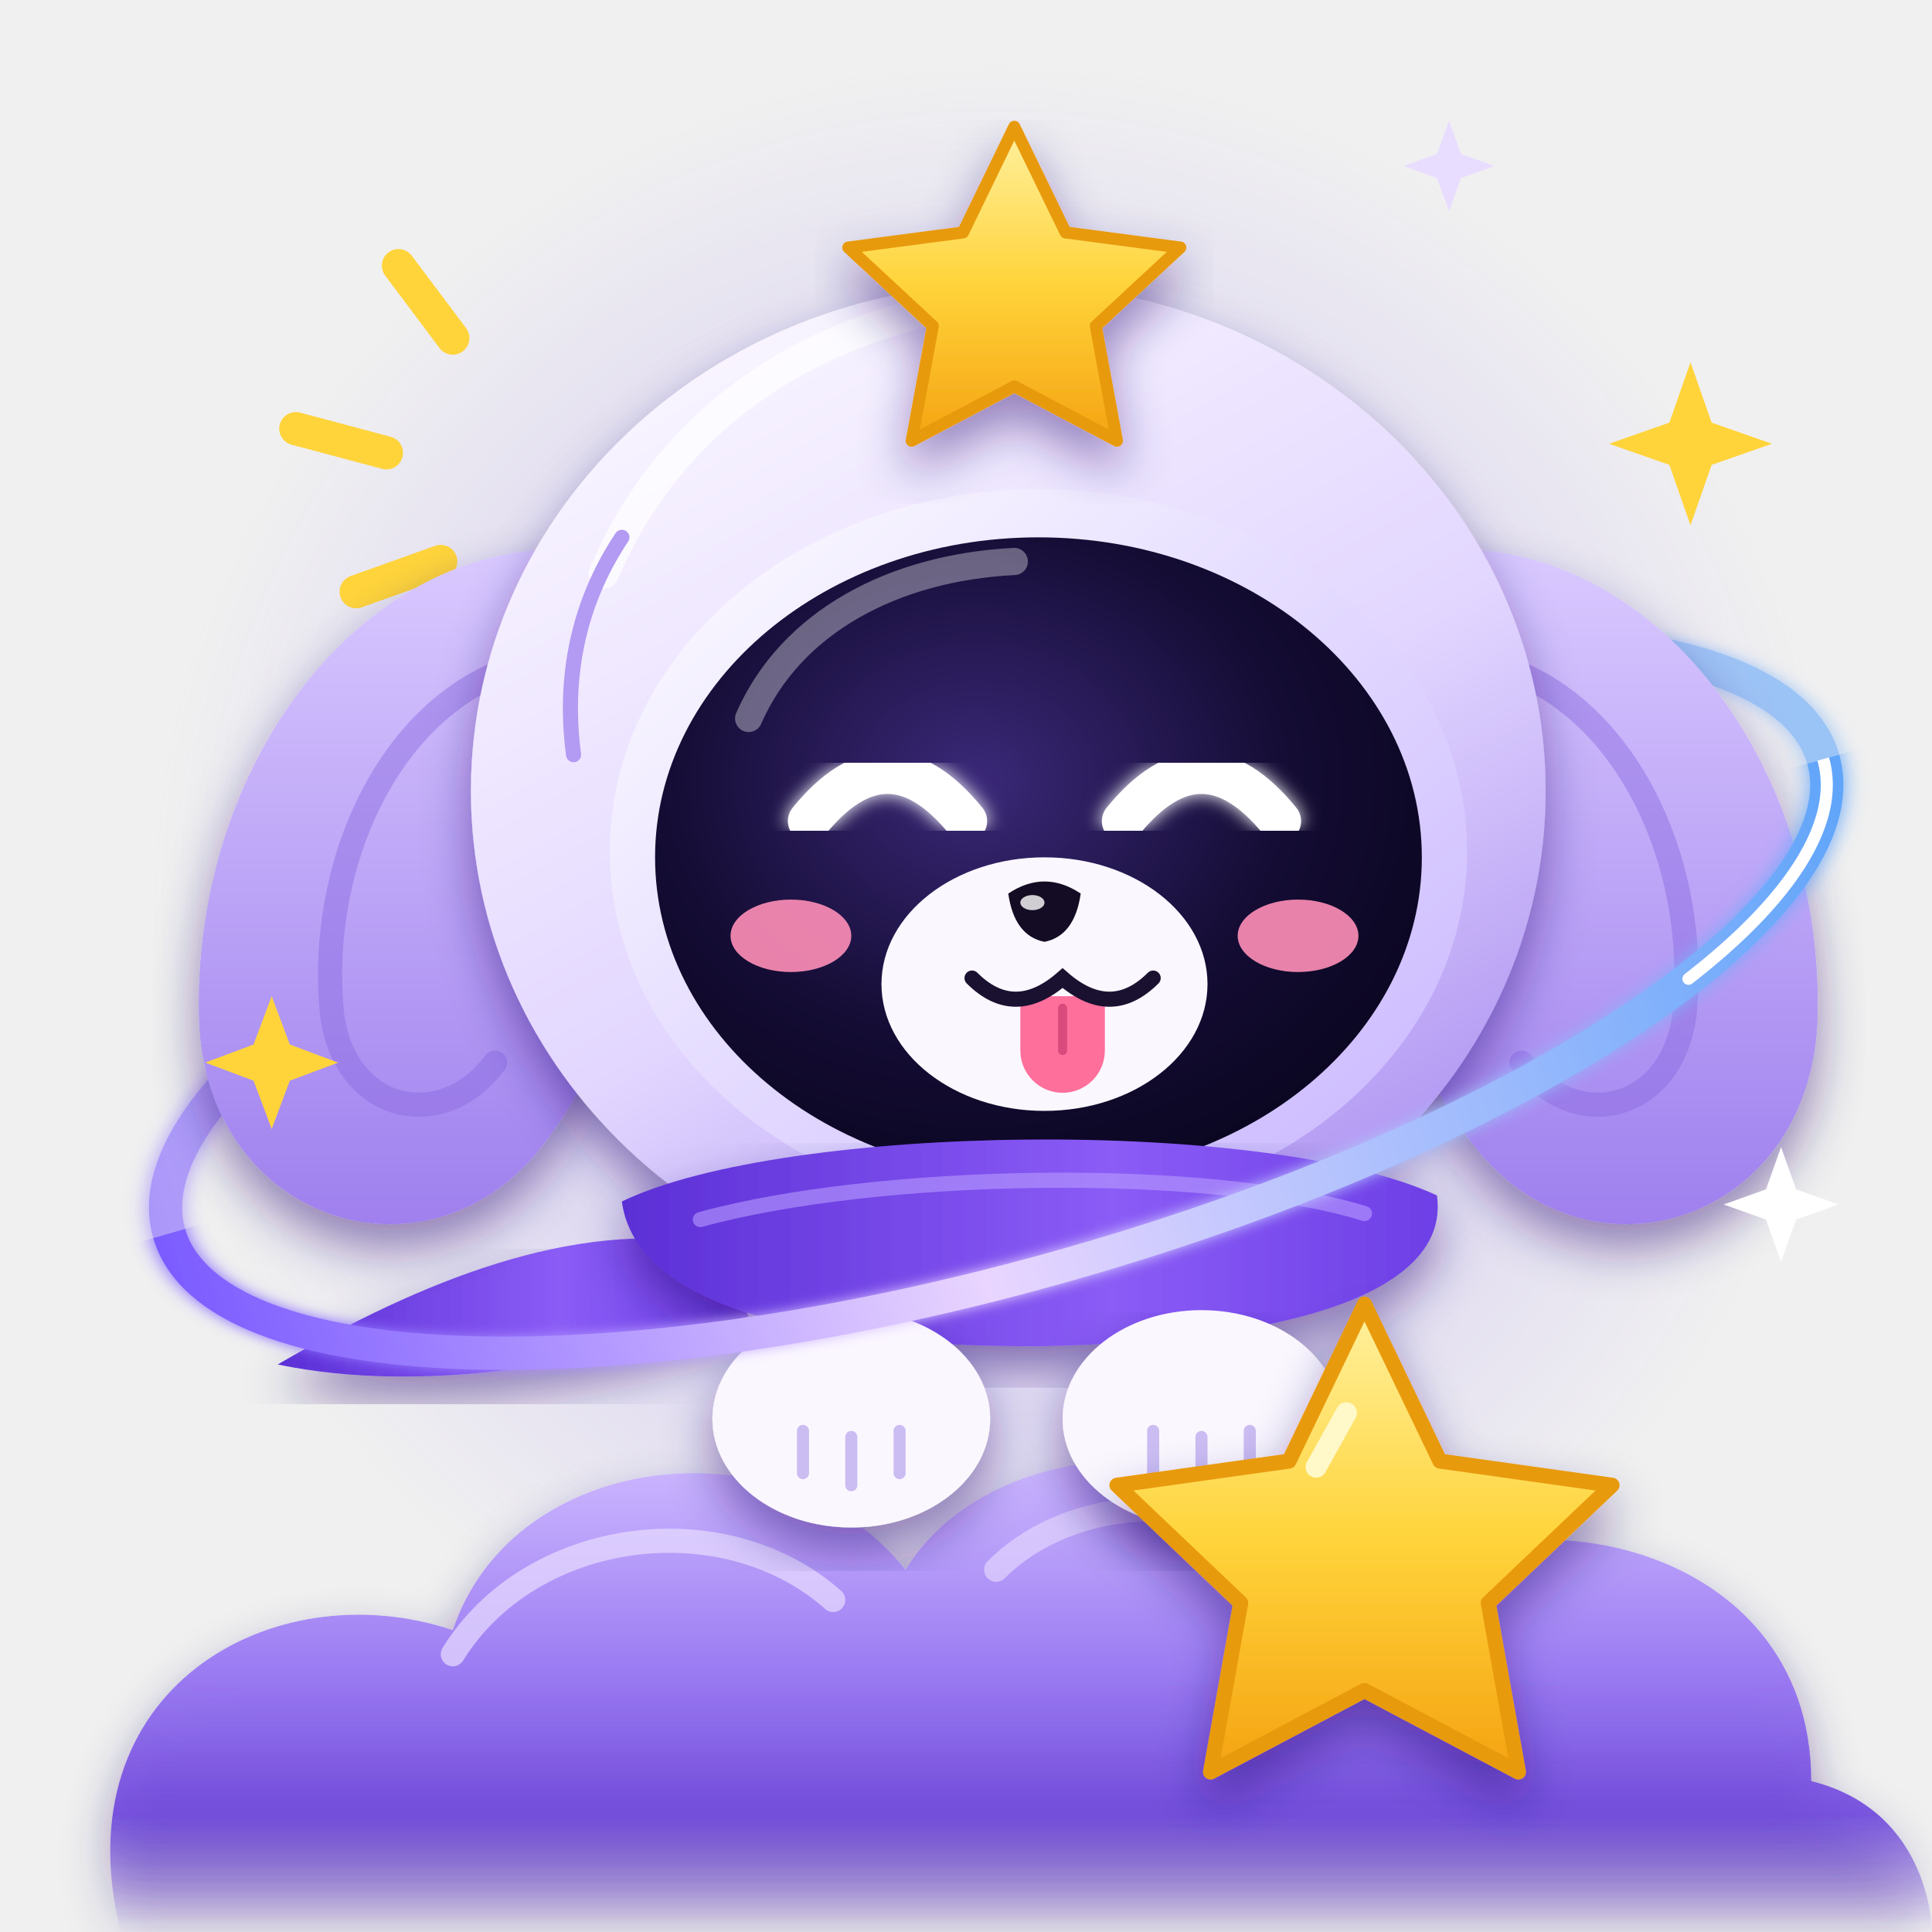
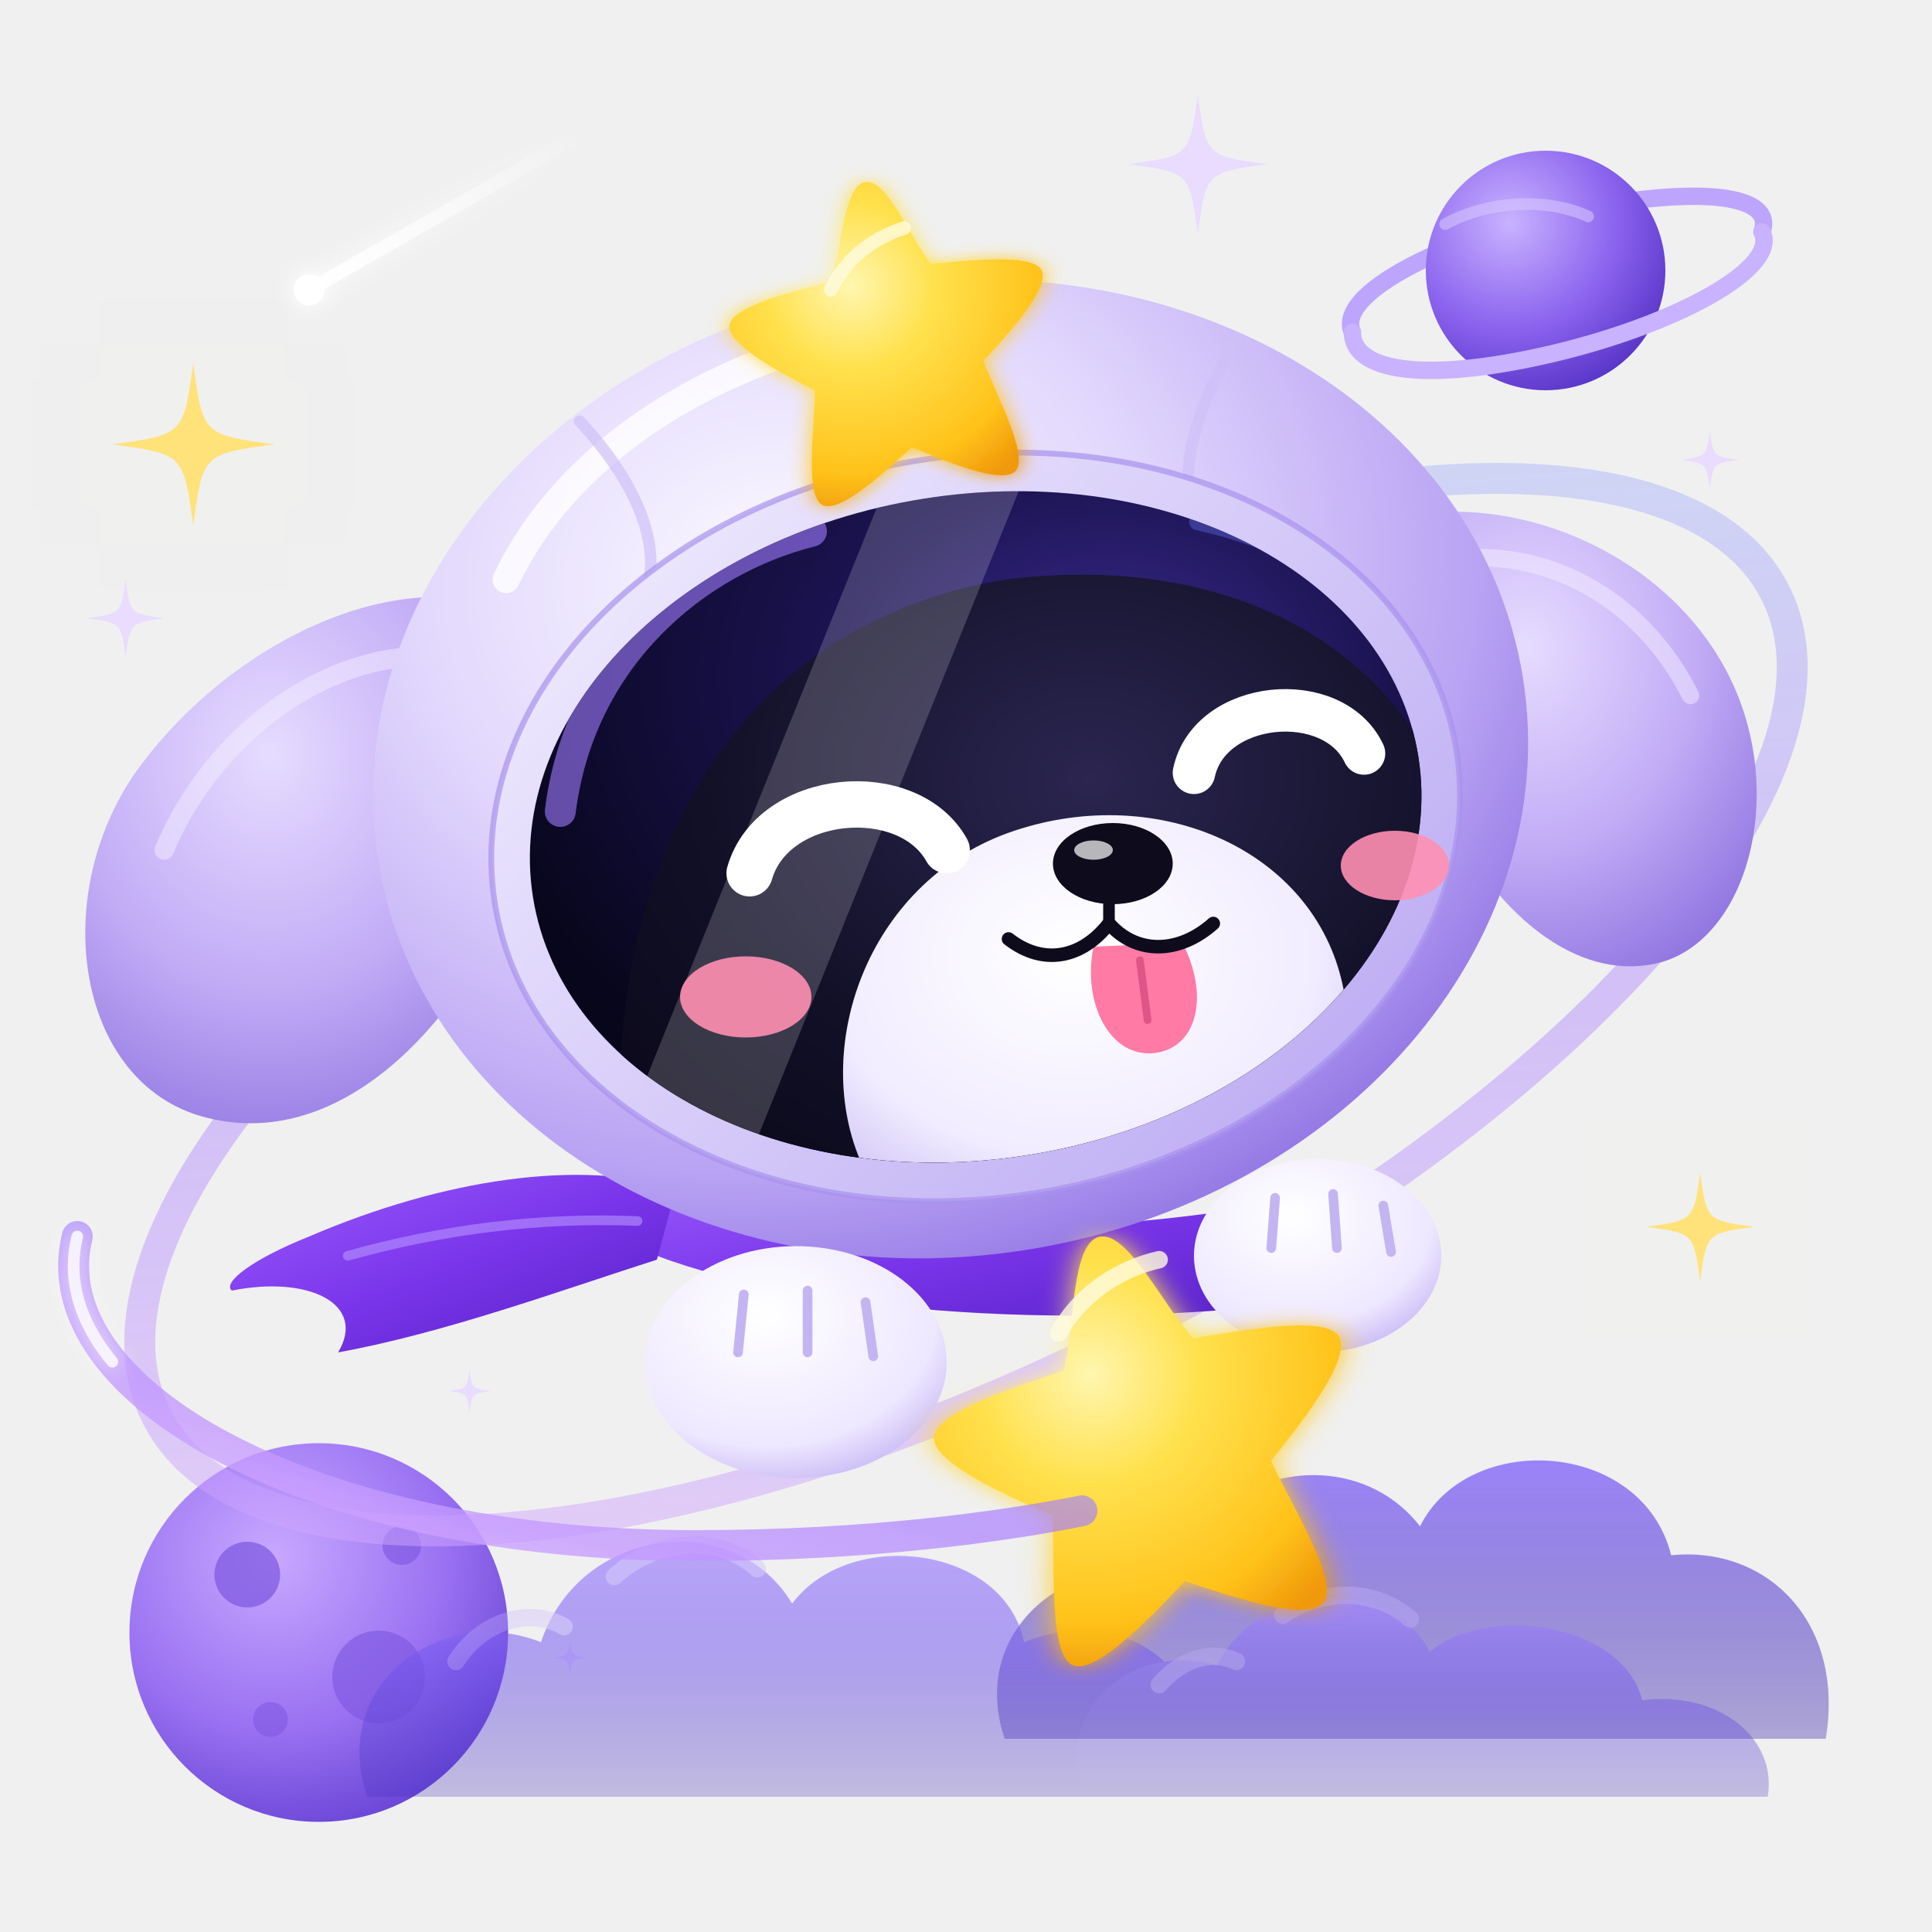
- <svg xmlns="http://www.w3.org/2000/svg" viewBox="0 0 640 640" role="img" aria-label="Polaric's puppy astronaut waving from the clouds">
+ <svg xmlns="http://www.w3.org/2000/svg" viewBox="0 0 1000 1000" role="img" aria-label="Polaric's puppy astronaut on the clouds, holding a star">
  <style>
    .float { animation: float 5.6s ease-in-out infinite; }
-     .head { animation: tilt 7s ease-in-out infinite; transform-origin: 330px 300px; }
-     .ear-l { animation: flopL 3.2s ease-in-out infinite; transform-origin: 210px 196px; }
-     .ear-r { animation: flopR 3.2s ease-in-out -1.6s infinite; transform-origin: 458px 196px; }
-     .eyes { animation: blink 4.6s infinite; transform-origin: 345px 268px; }
-     .tongue { animation: lick 1.4s ease-in-out infinite; transform-origin: 352px 330px; }
-     .crown { animation: wobble 3s ease-in-out infinite; transform-origin: 336px 96px; }
-     .bigstar { animation: bob 3.4s ease-in-out infinite; transform-origin: 452px 520px; }
-     .lines { animation: pop 1.6s ease-in-out infinite; transform-origin: 150px 150px; }
-     .shine { animation: run 4s linear infinite; }
-     .tail { animation: wave 2.6s ease-in-out infinite; transform-origin: 230px 420px; }
-     .tw1 { animation: tw 2.2s ease-in-out infinite; transform-box: fill-box; transform-origin: center; }
-     .tw2 { animation: tw 2.2s ease-in-out -1.1s infinite; transform-box: fill-box; transform-origin: center; }
-     .cloud { animation: drift 9s ease-in-out infinite alternate; }
-     @keyframes float { 0%, 100% { transform: translateY(0); } 50% { transform: translateY(-14px); } }
-     @keyframes tilt { 0%, 100% { transform: rotate(-3deg); } 50% { transform: rotate(3deg); } }
-     @keyframes flopL { 0%, 100% { transform: rotate(0deg); } 50% { transform: rotate(9deg); } }
-     @keyframes flopR { 0%, 100% { transform: rotate(0deg); } 50% { transform: rotate(-9deg); } }
-     @keyframes blink { 0%, 88%, 100% { transform: scaleY(1); } 92% { transform: scaleY(.15); } }
-     @keyframes lick { 0%, 100% { transform: scaleY(.85) rotate(-4deg); } 50% { transform: scaleY(1.12) rotate(4deg); } }
-     @keyframes wobble { 0%, 100% { transform: rotate(-12deg) scale(1); } 50% { transform: rotate(6deg) scale(1.06); } }
-     @keyframes bob { 0%, 100% { transform: translateY(0) rotate(-8deg); } 50% { transform: translateY(-10px) rotate(6deg); } }
-     @keyframes pop { 0%, 100% { transform: scale(.85); opacity: .7; } 50% { transform: scale(1.1); opacity: 1; } }
-     @keyframes run { to { stroke-dashoffset: -1400; } }
-     @keyframes wave { 0%, 100% { transform: skewY(0deg) rotate(0deg); } 50% { transform: skewY(-6deg) rotate(4deg); } }
-     @keyframes tw { 0%, 100% { transform: scale(.55); opacity: .5; } 50% { transform: scale(1.15); opacity: 1; } }
-     @keyframes drift { from { transform: translateX(-8px); } to { transform: translateX(10px); } }
-     @media (prefers-reduced-motion: reduce) { * { animation: none !important; } }
+     .head { animation: tilt 7s ease-in-out infinite; transform-origin: 500px 560px; }
+     .ear-l { animation: flopL 3.4s ease-in-out infinite; transform-origin: 262px 330px; }
+     .ear-r { animation: flopR 3.4s ease-in-out -1.7s infinite; transform-origin: 712px 280px; }
+     .eyes { animation: squeeze 4.8s ease-in-out infinite; transform-box: fill-box; transform-origin: center; }
+     .tongue { animation: lick 1.5s ease-in-out infinite; transform-origin: 586px 500px; }
+     .crown { animation: wobble 3.2s ease-in-out infinite; transform-origin: 462px 175px; }
+     .bigstar { animation: bob 3.6s ease-in-out infinite; transform-origin: 595px 745px; }
+     .scarf-tail { animation: flutter 1.8s ease-in-out infinite; transform-origin: 340px 620px; }
+     .glint { animation: glint 6s ease-in-out infinite; }
+     .orbit-run { animation: run 5s linear infinite; }
+     .cloud-a { animation: drift 9s ease-in-out infinite alternate; }
+     .cloud-b { animation: drift 11s ease-in-out -4s infinite alternate-reverse; }
+     .saturn { animation: hover 8s ease-in-out infinite; transform-box: fill-box; transform-origin: center; }
+     .moon { animation: hover 10s ease-in-out -3s infinite; transform-box: fill-box; transform-origin: center; }
+     .tw { animation: tw 2.4s ease-in-out infinite; transform-box: fill-box; transform-origin: center; }
+     .tw.d1 { animation-delay: -.6s; } .tw.d2 { animation-delay: -1.2s; } .tw.d3 { animation-delay: -1.8s; }
+     .shoot { animation: shoot 7s ease-in infinite; }
+     @keyframes float { 0%, 100% { transform: translateY(0); } 50% { transform: translateY(-18px); } }
+     @keyframes tilt { 0%, 100% { transform: rotate(-2.5deg); } 50% { transform: rotate(2.5deg); } }
+     @keyframes flopL { 0%, 100% { transform: rotate(0deg); } 50% { transform: rotate(-7deg); } }
+     @keyframes flopR { 0%, 100% { transform: rotate(0deg); } 50% { transform: rotate(8deg); } }
+     @keyframes squeeze { 0%, 84%, 100% { transform: scale(1, 1); } 89% { transform: scale(1.06, .55); } 94% { transform: scale(1, 1); } }
+     @keyframes lick { 0%, 100% { transform: rotate(-8deg) scaleY(.9); } 50% { transform: rotate(8deg) scaleY(1.1); } }
+     @keyframes wobble { 0%, 100% { transform: rotate(-8deg) scale(1); } 50% { transform: rotate(7deg) scale(1.06); } }
+     @keyframes bob { 0%, 100% { transform: translateY(0) rotate(-6deg); } 50% { transform: translateY(-12px) rotate(6deg); } }
+     @keyframes flutter { 0%, 100% { transform: skewY(0deg) rotate(0deg); } 50% { transform: skewY(-6deg) rotate(4deg); } }
+     @keyframes glint { 0%, 55% { transform: translateX(-260px); opacity: 0; } 62% { opacity: .9; } 78%, 100% { transform: translateX(300px); opacity: 0; } }
+     @keyframes run { to { stroke-dashoffset: -1000; } }
+     @keyframes drift { from { transform: translateX(-10px); } to { transform: translateX(12px); } }
+     @keyframes hover { 0%, 100% { transform: translateY(0) rotate(0deg); } 50% { transform: translateY(-10px) rotate(-4deg); } }
+     @keyframes tw { 0%, 100% { transform: scale(1); opacity: 1; } 50% { transform: scale(.45); opacity: .45; } }
+     @keyframes shoot { 0%, 70% { transform: translate(0, 0); opacity: 0; } 74% { opacity: 1; } 88%, 100% { transform: translate(-220px, 120px); opacity: 0; } }
+     @media (prefers-reduced-motion: reduce) { * { animation: none !important; } .shoot { opacity: 0; } }
  </style>
  <defs>
-     <linearGradient id="helmet" x1=".2" y1="0" x2=".8" y2="1">
-       <stop offset="0" stop-color="#fbf8ff" />
-       <stop offset=".55" stop-color="#e2d6ff" />
-       <stop offset="1" stop-color="#a88cf0" />
-     </linearGradient>
+     <radialGradient id="helmet" cx="38%" cy="28%" r="78%">
+       <stop offset="0" stop-color="#fbf9ff" />
+       <stop offset=".4" stop-color="#e2d8fd" />
+       <stop offset=".78" stop-color="#b8a2f3" />
+       <stop offset="1" stop-color="#8d70e2" />
+     </radialGradient>
    <linearGradient id="rim" x1="0" y1="0" x2="1" y2="1">
+       <stop offset="0" stop-color="#f4f0ff" />
+       <stop offset="1" stop-color="#b7a5f2" />
+     </linearGradient>
+     <radialGradient id="visor" cx="62%" cy="30%" r="80%">
+       <stop offset="0" stop-color="#3b2a8f" />
+       <stop offset=".35" stop-color="#1b1350" />
+       <stop offset=".8" stop-color="#08061c" />
+       <stop offset="1" stop-color="#050414" />
+     </radialGradient>
+     <radialGradient id="fur" cx="55%" cy="30%" r="75%">
+       <stop offset="0" stop-color="#2b2550" />
+       <stop offset=".6" stop-color="#121027" />
+       <stop offset="1" stop-color="#0a0818" />
+     </radialGradient>
+     <radialGradient id="muzzle" cx="45%" cy="35%" r="70%">
      <stop offset="0" stop-color="#ffffff" />
-       <stop offset="1" stop-color="#c7b4ff" />
-     </linearGradient>
-     <radialGradient id="visor" cx=".42" cy=".38" r=".75">
-       <stop offset="0" stop-color="#3a2878" />
-       <stop offset=".55" stop-color="#140c33" />
-       <stop offset="1" stop-color="#07041a" />
-     </radialGradient>
-     <linearGradient id="ear" x1="0" y1="0" x2="0" y2="1">
-       <stop offset="0" stop-color="#d9c9ff" />
-       <stop offset="1" stop-color="#9f80ee" />
-     </linearGradient>
-     <linearGradient id="gold" x1="0" y1="0" x2="0" y2="1">
-       <stop offset="0" stop-color="#fff1a0" />
-       <stop offset=".5" stop-color="#ffd43b" />
-       <stop offset="1" stop-color="#f5a312" />
-     </linearGradient>
-     <linearGradient id="scarf" x1="0" y1="0" x2="1" y2="0">
-       <stop offset="0" stop-color="#5b2fd6" />
-       <stop offset=".6" stop-color="#8b5cf6" />
-       <stop offset="1" stop-color="#6d3fe6" />
-     </linearGradient>
-     <linearGradient id="ring" x1="0" y1="0" x2="1" y2="0">
-       <stop offset="0" stop-color="#7c5cff" />
-       <stop offset=".45" stop-color="#e9d5ff" />
-       <stop offset="1" stop-color="#60a5fa" />
-     </linearGradient>
+       <stop offset=".7" stop-color="#f1ecff" />
+       <stop offset="1" stop-color="#cfc3f5" />
+     </radialGradient>
+     <radialGradient id="ear" cx="40%" cy="30%" r="80%">
+       <stop offset="0" stop-color="#e6dcff" />
+       <stop offset=".55" stop-color="#c2acf6" />
+       <stop offset="1" stop-color="#8f74e0" />
+     </radialGradient>
+     <radialGradient id="paw" cx="40%" cy="30%" r="80%">
+       <stop offset="0" stop-color="#ffffff" />
+       <stop offset=".7" stop-color="#eee8ff" />
+       <stop offset="1" stop-color="#bfaef3" />
+     </radialGradient>
+     <linearGradient id="scarf" x1="0" y1="0" x2="1" y2="1">
+       <stop offset="0" stop-color="#9b5cff" />
+       <stop offset=".5" stop-color="#7a35ea" />
+       <stop offset="1" stop-color="#5320c4" />
+     </linearGradient>
+     <radialGradient id="star" cx="40%" cy="32%" r="75%">
+       <stop offset="0" stop-color="#fff6b0" />
+       <stop offset=".35" stop-color="#ffe14d" />
+       <stop offset=".8" stop-color="#ffc21a" />
+       <stop offset="1" stop-color="#f0990b" />
+     </radialGradient>
    <linearGradient id="cloud" x1="0" y1="0" x2="0" y2="1">
-       <stop offset="0" stop-color="#cdb8ff" />
-       <stop offset=".45" stop-color="#9b7bf2" />
-       <stop offset=".75" stop-color="#6d45dc" stop-opacity=".9" />
-       <stop offset="1" stop-color="#5b33c9" stop-opacity="0" />
-     </linearGradient>
-     <radialGradient id="glow" cx=".5" cy=".5" r=".5">
-       <stop offset="0" stop-color="#a78bfa" stop-opacity=".55" />
-       <stop offset="1" stop-color="#a78bfa" stop-opacity="0" />
-     </radialGradient>
+       <stop offset="0" stop-color="#a68bff" />
+       <stop offset=".45" stop-color="#7356ef" />
+       <stop offset="1" stop-color="#3f2bb8" />
+     </linearGradient>
+     <linearGradient id="cloud2" x1="0" y1="0" x2="0" y2="1">
+       <stop offset="0" stop-color="#8f74fa" />
+       <stop offset="1" stop-color="#3a27a8" />
+     </linearGradient>
+     <linearGradient id="orbit" x1="0" y1="1" x2="1" y2="0">
+       <stop offset="0" stop-color="#e2b8ff" stop-opacity=".95" />
+       <stop offset=".5" stop-color="#a77bff" stop-opacity=".75" />
+       <stop offset="1" stop-color="#7aa2ff" stop-opacity=".5" />
+     </linearGradient>
+     <radialGradient id="planet" cx="35%" cy="30%" r="75%">
+       <stop offset="0" stop-color="#c9b2ff" />
+       <stop offset=".6" stop-color="#8a62ee" />
+       <stop offset="1" stop-color="#5a36c8" />
+     </radialGradient>
+     <radialGradient id="moon" cx="38%" cy="30%" r="75%">
+       <stop offset="0" stop-color="#c7a8ff" />
+       <stop offset=".6" stop-color="#9a72f2" />
+       <stop offset="1" stop-color="#6a45d6" />
+     </radialGradient>
+     <radialGradient id="glowP" cx="50%" cy="50%" r="50%">
+       <stop offset="0" stop-color="#a855f7" stop-opacity=".45" />
+       <stop offset="1" stop-color="#a855f7" stop-opacity="0" />
+     </radialGradient>
+     <linearGradient id="streak" x1="1" y1="0" x2="0" y2="1">
+       <stop offset="0" stop-color="#ffffff" stop-opacity="0" />
+       <stop offset="1" stop-color="#ffffff" />
+     </linearGradient>
+     <linearGradient id="fadeDown" x1="0" y1="0" x2="0" y2="1">
+       <stop offset=".72" stop-color="#fff" />
+       <stop offset="1" stop-color="#fff" stop-opacity="0" />
+     </linearGradient>
+     <mask id="cloudFade" maskUnits="userSpaceOnUse" x="0" y="0" width="1000" height="1000">
+       <rect width="1000" height="1000" fill="url(#fadeDown)" />
+     </mask>
    <filter id="soft" x="-20%" y="-20%" width="140%" height="140%">
-       <feGaussianBlur stdDeviation="3" result="b" />
+       <feGaussianBlur stdDeviation="10" />
+     </filter>
+     <filter id="glow" x="-50%" y="-50%" width="200%" height="200%">
+       <feGaussianBlur stdDeviation="6" result="b" />
      <feMerge>
        <feMergeNode in="b" />
        <feMergeNode in="SourceGraphic" />
      </feMerge>
    </filter>
-     <filter id="shade" x="-10%" y="-10%" width="120%" height="130%">
-       <feDropShadow dx="0" dy="8" stdDeviation="8" flood-color="#2a0f6b" flood-opacity=".45" />
-     </filter>
-     <clipPath id="back">
-       <rect x="0" y="0" width="640" height="330" />
+     <clipPath id="visorClip">
+       <ellipse cx="505" cy="428" rx="232" ry="172" transform="rotate(-9 505 428)" />
    </clipPath>
-     <clipPath id="front">
-       <rect x="0" y="330" width="640" height="310" />
-     </clipPath>
+     <path id="sparkle" d="M0 -1 C.12 -.12 .12 -.12 1 0 C.12 .12 .12 .12 0 1 C-.12 .12 -.12 .12 -1 0 C-.12 -.12 -.12 -.12 0 -1Z" />
+     <path id="starShape" d="M0 -100 C14 -100 22 -60 32 -42 C52 -40 96 -38 100 -26 C104 -14 70 12 54 24 C58 46 72 88 62 96 C52 104 16 80 0 70 C-16 80 -52 104 -62 96 C-72 88 -58 46 -54 24 C-70 12 -104 -14 -100 -26 C-96 -38 -52 -40 -32 -42 C-22 -60 -14 -100 0 -100Z" />
  </defs>
-   <circle cx="330" cy="300" r="280" fill="url(#glow)" />
-   <g transform="rotate(-16 330 330)">
-     <ellipse cx="330" cy="330" rx="285" ry="92" fill="none" stroke="url(#ring)" stroke-width="11" opacity=".6" clip-path="url(#back)" filter="url(#soft)" />
-   </g>
+   <g class="shoot">
+     <path d="M300 70 L160 150" stroke="url(#streak)" stroke-width="7" stroke-linecap="round" filter="url(#glow)" />
+     <circle cx="160" cy="150" r="8" fill="#fff" filter="url(#glow)" />
+   </g>
+   <g class="saturn">
+     <circle cx="800" cy="140" r="68" fill="url(#glowP)" transform="scale(1.6)" transform-origin="800 140" />
+     <path d="M700 172 C690 150 760 118 830 106 C892 96 918 104 912 120" fill="none" stroke="#b79cff" stroke-width="9" stroke-linecap="round" opacity=".9" />
+     <circle cx="800" cy="140" r="62" fill="url(#planet)" />
+     <path d="M748 116 C770 104 800 102 822 112" stroke="#d9c9ff" stroke-width="6" fill="none" stroke-linecap="round" opacity=".55" />
+     <path d="M912 120 C922 140 860 172 790 186 C730 198 700 190 700 172" fill="none" stroke="#c9b2ff" stroke-width="9" stroke-linecap="round" />
+   </g>
+   <g class="moon">
+     <circle cx="165" cy="845" r="98" fill="url(#moon)" />
+     <circle cx="128" cy="815" r="17" fill="#7c55e0" opacity=".7" />
+     <circle cx="196" cy="868" r="24" fill="#7c55e0" opacity=".6" />
+     <circle cx="208" cy="800" r="10" fill="#7c55e0" opacity=".6" />
+     <circle cx="140" cy="890" r="9" fill="#7c55e0" opacity=".55" />
+   </g>
+   <g transform="translate(100 230) scale(42)">
+     <use href="#sparkle" class="tw" fill="#ffe27a" filter="url(#glow)" />
+   </g>
+   <g transform="translate(880 635) scale(28)">
+     <use href="#sparkle" class="tw d2" fill="#ffe27a" filter="url(#glow)" />
+   </g>
+   <g transform="translate(620 85) scale(36)">
+     <use href="#sparkle" class="tw d1" fill="#e9dcff" />
+   </g>
+   <g transform="translate(885 238) scale(15)">
+     <use href="#sparkle" class="tw d3" fill="#e9dcff" />
+   </g>
+   <g transform="translate(65 320) scale(20)">
+     <use href="#sparkle" class="tw d2" fill="#e9dcff" />
+   </g>
+   <g transform="translate(243 720) scale(11)">
+     <use href="#sparkle" class="tw d1" fill="#e9dcff" />
+   </g>
+   <g transform="translate(295 858) scale(9)">
+     <use href="#sparkle" class="tw" fill="#e9dcff" />
+   </g>
+   <ellipse cx="500" cy="520" rx="470" ry="190" transform="rotate(-27 500 520)" fill="none" stroke="url(#orbit)" stroke-width="16" opacity=".55" />
  <g class="float">
-     <g class="lines" stroke="#ffd43b" stroke-width="11" stroke-linecap="round">
-       <path d="M150 112 L132 88" />
-       <path d="M128 150 L98 142" />
-       <path d="M146 186 L118 196" />
-     </g>
-     <path class="tail" d="M236 412 C 190 404, 140 424, 92 452 C 140 462, 196 452, 248 436 Z" fill="url(#scarf)" filter="url(#shade)" />
+     <g class="cloud-b" mask="url(#cloudFade)">
+       <path d="M520 900 C500 840 560 800 610 815 C625 760 700 745 735 790 C760 740 850 745 865 805 C915 800 955 840 945 900Z" fill="url(#cloud2)" />
+     </g>
+     <path d="M330 600 C400 640 560 650 720 610 C735 640 720 665 690 672 C560 690 420 680 340 650Z" fill="url(#scarf)" />
+     <g class="scarf-tail">
+       <path d="M350 615 C300 600 230 610 160 640 C130 652 115 664 120 668 C160 660 190 675 175 700 C230 690 290 668 340 652Z" fill="url(#scarf)" />
+       <path d="M180 650 C230 636 280 630 330 632" stroke="#b892ff" stroke-width="5" fill="none" stroke-linecap="round" opacity=".6" />
+     </g>
    <g class="head">
      <g class="ear-l">
-         <path d="M214 186 C 132 162, 62 246, 66 340 C 70 404, 138 426, 176 384 C 208 348, 236 258, 214 186 Z" fill="url(#ear)" filter="url(#shade)" />
-         <path d="M196 218 C 140 214, 104 276, 110 336 C 114 368, 146 376, 164 352" fill="none" stroke="#8a6ae0" stroke-opacity=".45" stroke-width="8" stroke-linecap="round" />
+         <path d="M268 318 C210 290 120 330 70 400 C25 465 40 560 105 578 C170 596 230 540 262 470 C285 420 292 360 268 318Z" fill="url(#ear)" />
+         <path d="M230 340 C170 335 110 380 85 440" stroke="#f3edff" stroke-width="10" fill="none" stroke-linecap="round" opacity=".5" />
      </g>
      <g class="ear-r">
-         <path d="M454 186 C 536 162, 606 246, 602 340 C 598 404, 530 426, 492 384 C 460 348, 432 258, 454 186 Z" fill="url(#ear)" filter="url(#shade)" />
-         <path d="M472 218 C 528 214, 564 276, 558 336 C 554 368, 522 376, 504 352" fill="none" stroke="#8a6ae0" stroke-opacity=".45" stroke-width="8" stroke-linecap="round" />
-       </g>
-       <ellipse cx="334" cy="262" rx="178" ry="168" fill="url(#helmet)" filter="url(#shade)" />
-       <path d="M200 190 C 230 120, 300 96, 360 98" fill="none" stroke="#fff" stroke-opacity=".7" stroke-width="10" stroke-linecap="round" />
-       <path d="M190 250 C 186 220, 194 196, 206 178" fill="none" stroke="#b39af2" stroke-width="5" stroke-linecap="round" />
-       <ellipse cx="344" cy="282" rx="142" ry="120" fill="url(#rim)" />
-       <ellipse cx="344" cy="284" rx="127" ry="106" fill="url(#visor)" />
-       <path d="M248 238 C 262 206, 296 188, 336 186" fill="none" stroke="#fff" stroke-opacity=".35" stroke-width="9" stroke-linecap="round" />
-       <g class="eyes" stroke="#fff" stroke-width="14" stroke-linecap="round" fill="none" filter="url(#soft)">
-         <path d="M268 272 q26 -32 52 0" />
-         <path d="M372 272 q26 -32 52 0" />
-       </g>
-       <ellipse cx="262" cy="310" rx="20" ry="12" fill="#ff8fb8" opacity=".9" />
-       <ellipse cx="430" cy="310" rx="20" ry="12" fill="#ff8fb8" opacity=".9" />
-       <ellipse cx="346" cy="326" rx="54" ry="42" fill="#fbf7ff" />
+         <path d="M712 272 C770 250 860 280 895 350 C925 410 905 485 860 498 C815 510 772 470 748 420 C728 380 705 310 712 272Z" fill="url(#ear)" />
+         <path d="M748 290 C800 282 850 310 875 360" stroke="#f3edff" stroke-width="9" fill="none" stroke-linecap="round" opacity=".5" />
+       </g>
+       <ellipse cx="492" cy="398" rx="300" ry="252" transform="rotate(-9 492 398)" fill="url(#helmet)" />
+       <path d="M262 300 C300 220 400 170 500 165" stroke="#ffffff" stroke-width="14" fill="none" stroke-linecap="round" opacity=".8" />
+       <path d="M300 218 C330 250 340 280 336 300 M640 175 C620 210 612 238 616 258" stroke="#cfc0f7" stroke-width="6" fill="none" stroke-linecap="round" opacity=".7" />
+       <ellipse cx="505" cy="428" rx="252" ry="192" transform="rotate(-9 505 428)" fill="url(#rim)" />
+       <ellipse cx="505" cy="428" rx="252" ry="192" transform="rotate(-9 505 428)" fill="none" stroke="#a892ee" stroke-width="3" opacity=".7" />
+       <g clip-path="url(#visorClip)">
+         <rect x="250" y="230" width="520" height="400" fill="url(#visor)" />
+         <path d="M330 640 C300 520 340 330 520 300 C680 280 780 380 760 520 C750 600 700 640 600 650Z" fill="url(#fur)" />
+         <path d="M445 600 C420 540 450 455 525 430 C600 405 680 440 695 510 C710 580 660 625 570 630 C510 634 460 625 445 600Z" fill="url(#muzzle)" />
+         <path d="M290 420 C300 340 360 290 420 275" stroke="#a07bff" stroke-width="16" fill="none" stroke-linecap="round" opacity=".6" />
+         <path d="M620 270 C690 285 740 330 752 380" stroke="#6a7cff" stroke-width="9" fill="none" stroke-linecap="round" opacity=".35" />
+         <g transform="skewX(-22)">
+           <rect class="glint" x="560" y="220" width="70" height="440" fill="#ffffff" opacity=".18" />
+         </g>
+       </g>
+       <g class="eyes">
+         <path d="M388 452 C400 410 470 404 490 440" stroke="#ffffff" stroke-width="24" fill="none" stroke-linecap="round" />
+         <path d="M618 400 C626 362 690 356 706 390" stroke="#ffffff" stroke-width="22" fill="none" stroke-linecap="round" />
+       </g>
+       <ellipse cx="386" cy="516" rx="34" ry="21" fill="#ff8fb3" opacity=".9" />
+       <ellipse cx="722" cy="448" rx="28" ry="18" fill="#ff8fb3" opacity=".9" />
+       <ellipse cx="576" cy="447" rx="31" ry="21" fill="#0d0b1c" />
+       <ellipse cx="566" cy="440" rx="10" ry="5" fill="#ffffff" opacity=".7" />
+       <path d="M574 466 L574 478" stroke="#0d0b1c" stroke-width="6" stroke-linecap="round" />
      <g class="tongue">
-         <path d="M338 330 h28 v18 a14 14 0 0 1 -28 0 z" fill="#ff6f9c" />
-         <path d="M352 334 v14" stroke="#d94b7c" stroke-width="3" stroke-linecap="round" />
-       </g>
-       <path d="M322 324 q14 14 30 0 q16 14 30 0" fill="none" stroke="#1a1030" stroke-width="5" stroke-linecap="round" />
-       <path d="M334 296 q12 -8 24 0 q-2 14 -12 16 q-10 -2 -12 -16 z" fill="#140c24" />
-       <ellipse cx="342" cy="299" rx="4" ry="2.5" fill="#fff" opacity=".8" />
+         <path d="M566 490 C560 520 575 548 598 545 C620 542 626 515 612 488Z" fill="#ff7aa5" />
+         <path d="M590 497 L594 528" stroke="#e05587" stroke-width="4" stroke-linecap="round" />
+       </g>
+       <path d="M522 486 C540 500 560 496 574 478 C588 494 610 494 628 478" stroke="#0d0b1c" stroke-width="7" fill="none" stroke-linecap="round" stroke-linejoin="round" />
      <g class="crown">
-         <path d="M336 42 l17 35 38 5 -28 26 7 38 -34 -18 -34 18 7 -38 -28 -26 38 -5z" fill="url(#gold)" stroke="#e89a0c" stroke-width="4" stroke-linejoin="round" filter="url(#shade)" />
-       </g>
-     </g>
-     <path d="M206 398 C 260 372, 420 370, 476 396 C 480 424, 440 444, 344 446 C 254 446, 210 428, 206 398 Z" fill="url(#scarf)" filter="url(#shade)" />
-     <path d="M232 404 C 290 388, 400 386, 452 402" fill="none" stroke="#b79cff" stroke-opacity=".6" stroke-width="5" stroke-linecap="round" />
-   </g>
-   <g class="cloud" filter="url(#shade)">
-     <path d="M40 640 C 20 560, 90 520, 150 540 C 170 480, 260 470, 300 520 C 330 470, 430 470, 450 530 C 500 490, 600 510, 600 590 C 640 600, 640 640, 640 640 Z" fill="url(#cloud)" />
-     <path d="M150 548 C 176 506, 240 498, 276 530" fill="none" stroke="#e9ddff" stroke-opacity=".7" stroke-width="8" stroke-linecap="round" />
-     <path d="M330 520 C 360 490, 420 494, 440 530" fill="none" stroke="#e9ddff" stroke-opacity=".6" stroke-width="8" stroke-linecap="round" />
-   </g>
-   <g class="float">
-     <g filter="url(#shade)">
-       <ellipse cx="282" cy="470" rx="46" ry="36" fill="#fbf7ff" />
-       <ellipse cx="398" cy="470" rx="46" ry="36" fill="#fbf7ff" />
-     </g>
-     <g stroke="#cbbdf2" stroke-width="4" stroke-linecap="round">
-       <path d="M266 488 v-14" />
-       <path d="M282 492 v-16" />
-       <path d="M298 488 v-14" />
-       <path d="M382 488 v-14" />
-       <path d="M398 492 v-16" />
-       <path d="M414 488 v-14" />
-     </g>
-   </g>
-   <g transform="rotate(-16 330 330)">
-     <ellipse cx="330" cy="330" rx="285" ry="92" fill="none" stroke="url(#ring)" stroke-width="11" clip-path="url(#front)" filter="url(#soft)" />
-     <ellipse class="shine" cx="330" cy="330" rx="285" ry="92" fill="none" stroke="#fff" stroke-width="4" stroke-dasharray="90 1310" stroke-linecap="round" clip-path="url(#front)" />
-   </g>
-   <g class="bigstar">
-     <path d="M452 432 l25 52 57 8 -41 39 10 56 -51 -27 -51 27 10 -56 -41 -39 57 -8z" fill="url(#gold)" stroke="#e89a0c" stroke-width="5" stroke-linejoin="round" filter="url(#shade)" />
-     <path d="M436 486 l10 -18" stroke="#fff8c8" stroke-width="7" stroke-linecap="round" />
-   </g>
-   <path class="tw1" d="M560 120 l7 20 20 7 -20 7 -7 20 -7 -20 -20 -7 20 -7z" fill="#ffd43b" />
-   <path class="tw2" d="M90 330 l6 16 16 6 -16 6 -6 16 -6 -16 -16 -6 16 -6z" fill="#ffd43b" />
-   <path class="tw2" d="M590 380 l5 14 14 5 -14 5 -5 14 -5 -14 -14 -5 14 -5z" fill="#fff" />
-   <path class="tw1" d="M480 40 l4 11 11 4 -11 4 -4 11 -4 -11 -11 -4 11 -4z" fill="#e9ddff" />
+         <use href="#starShape" fill="url(#star)" transform="translate(462 175) rotate(-10) scale(.82)" filter="url(#glow)" />
+         <path d="M430 150 C440 130 456 122 468 118" stroke="#fffbe0" stroke-width="7" fill="none" stroke-linecap="round" opacity=".8" />
+       </g>
+     </g>
+     <ellipse cx="412" cy="705" rx="78" ry="60" fill="url(#paw)" />
+     <path d="M385 670 L382 700 M418 668 L418 700 M448 674 L452 702" stroke="#c4b4f2" stroke-width="5" stroke-linecap="round" />
+     <ellipse cx="682" cy="650" rx="64" ry="50" fill="url(#paw)" />
+     <path d="M660 620 L658 646 M690 618 L692 646 M716 624 L720 648" stroke="#c4b4f2" stroke-width="5" stroke-linecap="round" />
+     <g class="cloud-a" mask="url(#cloudFade)">
+       <path d="M190 930 C170 870 230 830 280 850 C300 790 380 780 410 830 C440 790 520 800 530 850 C580 830 630 860 625 930Z" fill="url(#cloud)" />
+       <path d="M560 930 C545 880 590 850 630 862 C650 820 720 815 740 855 C770 830 840 840 850 880 C890 875 920 900 915 930Z" fill="url(#cloud)" />
+       <path d="M236 860 C250 838 275 832 292 842 M318 816 C340 796 372 794 392 812 M600 872 C612 858 628 854 640 860 M664 836 C684 822 712 822 730 838" stroke="#c9b8ff" stroke-width="9" fill="none" stroke-linecap="round" opacity=".55" />
+     </g>
+     <g class="bigstar">
+       <use href="#starShape" fill="url(#star)" transform="translate(595 745) rotate(-14) scale(1.08)" filter="url(#glow)" />
+       <path d="M548 690 C560 668 582 656 600 652" stroke="#fffbe0" stroke-width="9" fill="none" stroke-linecap="round" opacity=".8" />
+     </g>
+   </g>
+   <path d="M40 640 C20 720 160 800 360 800 C450 800 520 790 560 782" fill="none" stroke="url(#orbit)" stroke-width="16" stroke-linecap="round" opacity=".9" />
+   <path class="orbit-run" d="M40 640 C20 720 160 800 360 800 C450 800 520 790 560 782" fill="none" stroke="#ffffff" stroke-width="6" stroke-linecap="round" stroke-dasharray="70 930" opacity=".85" filter="url(#glow)" pathLength="1000" />
</svg>
